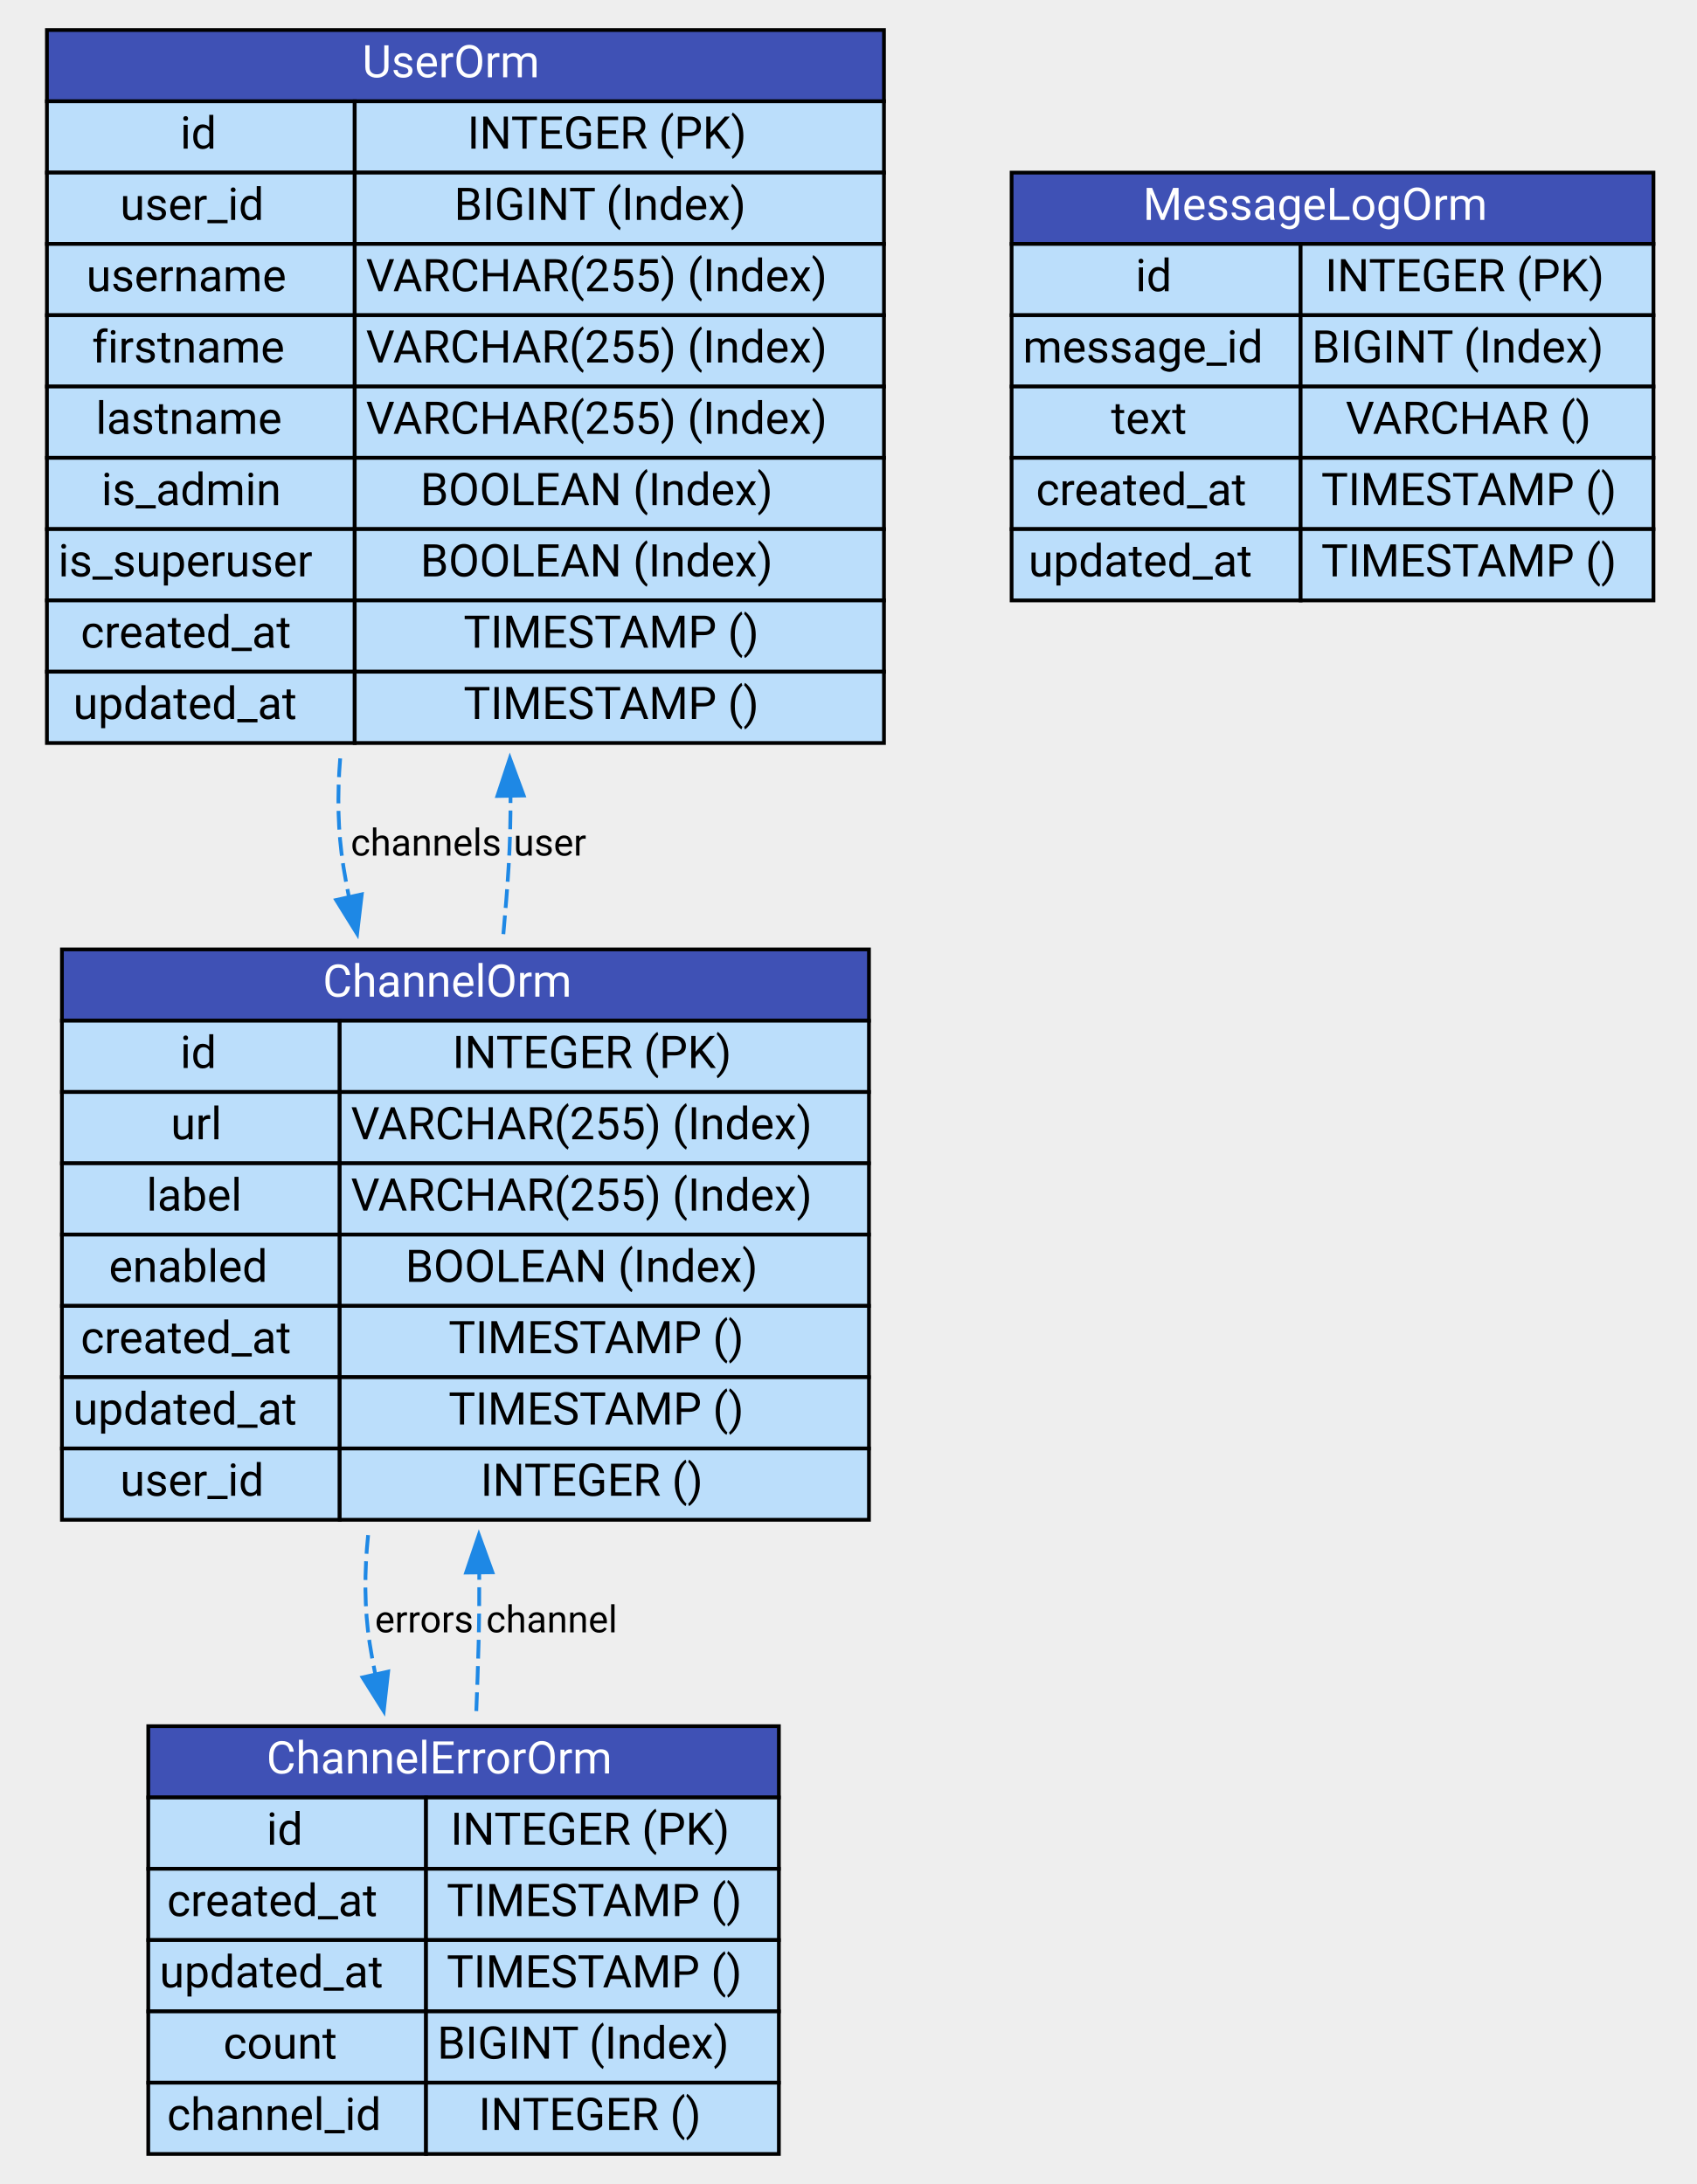
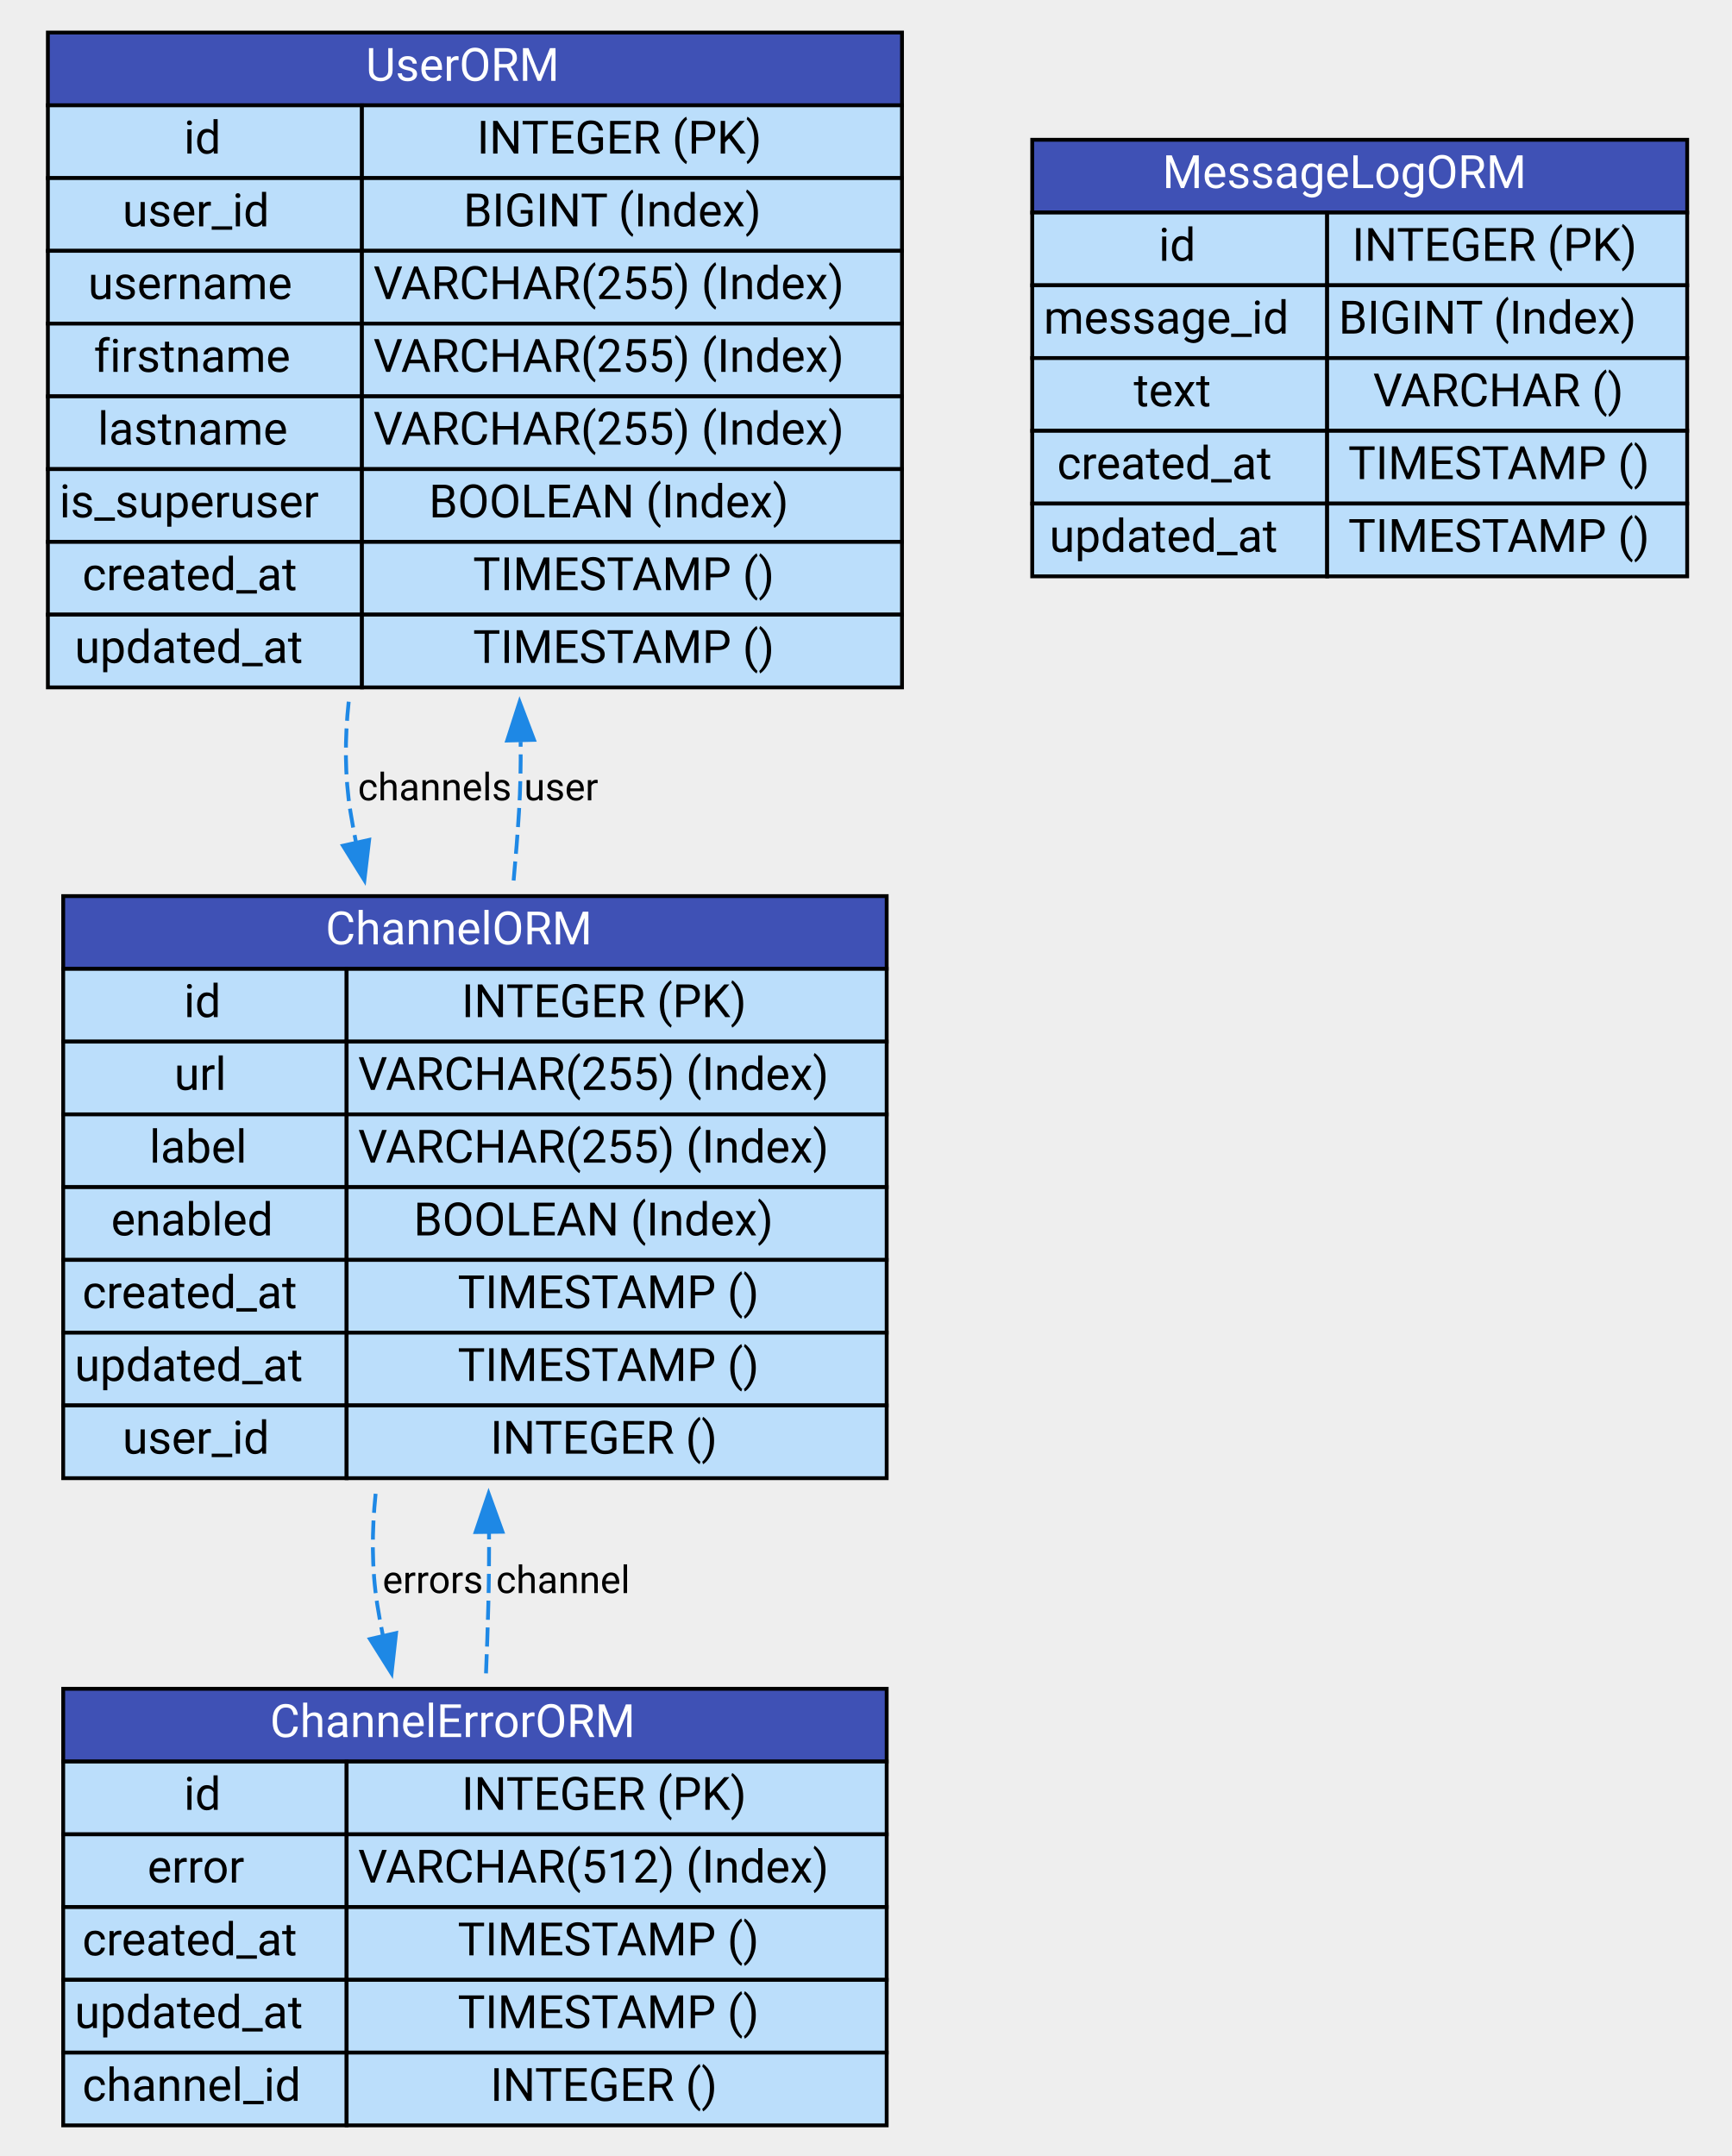
- <svg xmlns="http://www.w3.org/2000/svg" xmlns:xlink="http://www.w3.org/1999/xlink" width="452pt" height="582pt" viewBox="0.00 0.00 452.00 582.00">
-   <g id="graph0" class="graph" transform="scale(1 1) rotate(0) translate(4 578)">
-     <polygon fill="#eeeeee" stroke="transparent" points="-4,4 -4,-578 448,-578 448,4 -4,4" />
+ <svg xmlns="http://www.w3.org/2000/svg" xmlns:xlink="http://www.w3.org/1999/xlink" width="452pt" height="563pt" viewBox="0.00 0.00 452.00 563.00">
+   <g id="graph0" class="graph" transform="scale(1 1) rotate(0) translate(4 559)">
+     <polygon fill="#eeeeee" stroke="transparent" points="-4,4 -4,-559 448,-559 448,4 -4,4" />
    <g id="node1" class="node">
      <g id="a_node1">
-         <a xlink:href="http://UserOrm_details.html" xlink:title="&lt;TABLE&gt;">
-           <polygon fill="#3f51b5" stroke="transparent" points="8.5,-551 8.5,-570 231.5,-570 231.5,-551 8.5,-551" />
-           <polygon fill="none" stroke="black" points="8.5,-551 8.5,-570 231.5,-570 231.5,-551 8.5,-551" />
-           <text text-anchor="start" x="92.5" y="-557.4" font-family="Roboto" font-size="12.00" fill="white">UserOrm</text>
-           <polygon fill="#bbdefb" stroke="transparent" points="8.5,-532 8.5,-551 90.5,-551 90.5,-532 8.5,-532" />
-           <polygon fill="none" stroke="black" points="8.5,-532 8.5,-551 90.5,-551 90.5,-532 8.5,-532" />
-           <text text-anchor="start" x="44" y="-538.4" font-family="Roboto" font-size="12.00">id</text>
-           <polygon fill="#bbdefb" stroke="transparent" points="90.5,-532 90.5,-551 231.5,-551 231.5,-532 90.5,-532" />
-           <polygon fill="none" stroke="black" points="90.5,-532 90.5,-551 231.5,-551 231.5,-532 90.5,-532" />
-           <text text-anchor="start" x="120.5" y="-538.4" font-family="Roboto" font-size="12.00">INTEGER (PK)</text>
-           <polygon fill="#bbdefb" stroke="transparent" points="8.5,-513 8.5,-532 90.5,-532 90.5,-513 8.5,-513" />
-           <polygon fill="none" stroke="black" points="8.5,-513 8.5,-532 90.5,-532 90.5,-513 8.5,-513" />
-           <text text-anchor="start" x="28" y="-519.4" font-family="Roboto" font-size="12.00">user_id</text>
-           <polygon fill="#bbdefb" stroke="transparent" points="90.5,-513 90.5,-532 231.5,-532 231.5,-513 90.5,-513" />
-           <polygon fill="none" stroke="black" points="90.5,-513 90.5,-532 231.5,-532 231.5,-513 90.5,-513" />
-           <text text-anchor="start" x="117" y="-519.4" font-family="Roboto" font-size="12.00">BIGINT (Index)</text>
-           <polygon fill="#bbdefb" stroke="transparent" points="8.5,-494 8.5,-513 90.5,-513 90.5,-494 8.5,-494" />
-           <polygon fill="none" stroke="black" points="8.5,-494 8.5,-513 90.5,-513 90.5,-494 8.5,-494" />
-           <text text-anchor="start" x="19" y="-500.4" font-family="Roboto" font-size="12.00">username</text>
-           <polygon fill="#bbdefb" stroke="transparent" points="90.5,-494 90.5,-513 231.5,-513 231.5,-494 90.5,-494" />
-           <polygon fill="none" stroke="black" points="90.5,-494 90.5,-513 231.5,-513 231.5,-494 90.5,-494" />
-           <text text-anchor="start" x="93.5" y="-500.4" font-family="Roboto" font-size="12.00">VARCHAR(255) (Index)</text>
-           <polygon fill="#bbdefb" stroke="transparent" points="8.5,-475 8.5,-494 90.5,-494 90.5,-475 8.5,-475" />
-           <polygon fill="none" stroke="black" points="8.5,-475 8.5,-494 90.5,-494 90.5,-475 8.5,-475" />
-           <text text-anchor="start" x="20.5" y="-481.4" font-family="Roboto" font-size="12.00">firstname</text>
-           <polygon fill="#bbdefb" stroke="transparent" points="90.5,-475 90.5,-494 231.5,-494 231.5,-475 90.5,-475" />
-           <polygon fill="none" stroke="black" points="90.5,-475 90.5,-494 231.5,-494 231.5,-475 90.5,-475" />
-           <text text-anchor="start" x="93.5" y="-481.4" font-family="Roboto" font-size="12.00">VARCHAR(255) (Index)</text>
-           <polygon fill="#bbdefb" stroke="transparent" points="8.5,-456 8.5,-475 90.5,-475 90.5,-456 8.5,-456" />
-           <polygon fill="none" stroke="black" points="8.5,-456 8.5,-475 90.5,-475 90.5,-456 8.5,-456" />
-           <text text-anchor="start" x="21.5" y="-462.4" font-family="Roboto" font-size="12.00">lastname</text>
-           <polygon fill="#bbdefb" stroke="transparent" points="90.5,-456 90.5,-475 231.5,-475 231.5,-456 90.5,-456" />
-           <polygon fill="none" stroke="black" points="90.5,-456 90.5,-475 231.5,-475 231.5,-456 90.5,-456" />
-           <text text-anchor="start" x="93.5" y="-462.4" font-family="Roboto" font-size="12.00">VARCHAR(255) (Index)</text>
-           <polygon fill="#bbdefb" stroke="transparent" points="8.5,-437 8.5,-456 90.5,-456 90.5,-437 8.5,-437" />
-           <polygon fill="none" stroke="black" points="8.5,-437 8.5,-456 90.5,-456 90.5,-437 8.5,-437" />
-           <text text-anchor="start" x="23" y="-443.4" font-family="Roboto" font-size="12.00">is_admin</text>
-           <polygon fill="#bbdefb" stroke="transparent" points="90.5,-437 90.5,-456 231.5,-456 231.5,-437 90.5,-437" />
-           <polygon fill="none" stroke="black" points="90.5,-437 90.5,-456 231.5,-456 231.5,-437 90.5,-437" />
-           <text text-anchor="start" x="108" y="-443.4" font-family="Roboto" font-size="12.00">BOOLEAN (Index)</text>
-           <polygon fill="#bbdefb" stroke="transparent" points="8.5,-418 8.5,-437 90.5,-437 90.5,-418 8.5,-418" />
-           <polygon fill="none" stroke="black" points="8.5,-418 8.5,-437 90.5,-437 90.5,-418 8.5,-418" />
-           <text text-anchor="start" x="11.5" y="-424.4" font-family="Roboto" font-size="12.00">is_superuser</text>
-           <polygon fill="#bbdefb" stroke="transparent" points="90.5,-418 90.5,-437 231.5,-437 231.5,-418 90.5,-418" />
-           <polygon fill="none" stroke="black" points="90.5,-418 90.5,-437 231.5,-437 231.5,-418 90.5,-418" />
-           <text text-anchor="start" x="108" y="-424.4" font-family="Roboto" font-size="12.00">BOOLEAN (Index)</text>
-           <polygon fill="#bbdefb" stroke="transparent" points="8.5,-399 8.5,-418 90.5,-418 90.5,-399 8.5,-399" />
-           <polygon fill="none" stroke="black" points="8.5,-399 8.5,-418 90.5,-418 90.5,-399 8.5,-399" />
-           <text text-anchor="start" x="17.5" y="-405.4" font-family="Roboto" font-size="12.00">created_at</text>
-           <polygon fill="#bbdefb" stroke="transparent" points="90.5,-399 90.5,-418 231.5,-418 231.5,-399 90.5,-399" />
-           <polygon fill="none" stroke="black" points="90.5,-399 90.5,-418 231.5,-418 231.5,-399 90.5,-399" />
-           <text text-anchor="start" x="119.5" y="-405.4" font-family="Roboto" font-size="12.00">TIMESTAMP ()</text>
-           <polygon fill="#bbdefb" stroke="transparent" points="8.5,-380 8.5,-399 90.5,-399 90.5,-380 8.5,-380" />
-           <polygon fill="none" stroke="black" points="8.5,-380 8.5,-399 90.5,-399 90.5,-380 8.5,-380" />
-           <text text-anchor="start" x="15.5" y="-386.4" font-family="Roboto" font-size="12.00">updated_at</text>
-           <polygon fill="#bbdefb" stroke="transparent" points="90.5,-380 90.5,-399 231.5,-399 231.5,-380 90.5,-380" />
-           <polygon fill="none" stroke="black" points="90.5,-380 90.5,-399 231.5,-399 231.5,-380 90.5,-380" />
-           <text text-anchor="start" x="119.5" y="-386.4" font-family="Roboto" font-size="12.00">TIMESTAMP ()</text>
+         <a xlink:href="http://UserORM_details.html" xlink:title="&lt;TABLE&gt;">
+           <polygon fill="#3f51b5" stroke="transparent" points="8.5,-531.5 8.5,-550.5 231.5,-550.5 231.5,-531.5 8.5,-531.5" />
+           <polygon fill="none" stroke="black" points="8.5,-531.5 8.5,-550.5 231.5,-550.5 231.5,-531.5 8.5,-531.5" />
+           <text text-anchor="start" x="91.5" y="-537.9" font-family="Roboto" font-size="12.00" fill="white">UserORM</text>
+           <polygon fill="#bbdefb" stroke="transparent" points="8.5,-512.5 8.5,-531.5 90.5,-531.5 90.5,-512.5 8.5,-512.5" />
+           <polygon fill="none" stroke="black" points="8.5,-512.5 8.5,-531.5 90.5,-531.5 90.5,-512.5 8.5,-512.5" />
+           <text text-anchor="start" x="44" y="-518.9" font-family="Roboto" font-size="12.00">id</text>
+           <polygon fill="#bbdefb" stroke="transparent" points="90.5,-512.5 90.5,-531.5 231.5,-531.5 231.5,-512.5 90.5,-512.5" />
+           <polygon fill="none" stroke="black" points="90.5,-512.5 90.5,-531.5 231.5,-531.5 231.5,-512.5 90.5,-512.5" />
+           <text text-anchor="start" x="120.5" y="-518.9" font-family="Roboto" font-size="12.00">INTEGER (PK)</text>
+           <polygon fill="#bbdefb" stroke="transparent" points="8.5,-493.5 8.5,-512.5 90.5,-512.5 90.5,-493.5 8.5,-493.5" />
+           <polygon fill="none" stroke="black" points="8.5,-493.5 8.5,-512.5 90.5,-512.5 90.5,-493.5 8.5,-493.5" />
+           <text text-anchor="start" x="28" y="-499.9" font-family="Roboto" font-size="12.00">user_id</text>
+           <polygon fill="#bbdefb" stroke="transparent" points="90.5,-493.5 90.5,-512.5 231.5,-512.5 231.5,-493.5 90.5,-493.5" />
+           <polygon fill="none" stroke="black" points="90.5,-493.5 90.5,-512.5 231.5,-512.5 231.5,-493.5 90.5,-493.5" />
+           <text text-anchor="start" x="117" y="-499.9" font-family="Roboto" font-size="12.00">BIGINT (Index)</text>
+           <polygon fill="#bbdefb" stroke="transparent" points="8.5,-474.5 8.5,-493.5 90.5,-493.5 90.5,-474.5 8.5,-474.5" />
+           <polygon fill="none" stroke="black" points="8.5,-474.5 8.5,-493.5 90.5,-493.5 90.5,-474.5 8.5,-474.5" />
+           <text text-anchor="start" x="19" y="-480.9" font-family="Roboto" font-size="12.00">username</text>
+           <polygon fill="#bbdefb" stroke="transparent" points="90.5,-474.5 90.5,-493.5 231.5,-493.5 231.5,-474.5 90.5,-474.5" />
+           <polygon fill="none" stroke="black" points="90.5,-474.5 90.5,-493.5 231.5,-493.5 231.5,-474.5 90.5,-474.5" />
+           <text text-anchor="start" x="93.5" y="-480.9" font-family="Roboto" font-size="12.00">VARCHAR(255) (Index)</text>
+           <polygon fill="#bbdefb" stroke="transparent" points="8.5,-455.5 8.5,-474.5 90.5,-474.5 90.5,-455.5 8.5,-455.5" />
+           <polygon fill="none" stroke="black" points="8.5,-455.5 8.5,-474.5 90.5,-474.5 90.5,-455.5 8.5,-455.5" />
+           <text text-anchor="start" x="20.5" y="-461.9" font-family="Roboto" font-size="12.00">firstname</text>
+           <polygon fill="#bbdefb" stroke="transparent" points="90.5,-455.5 90.5,-474.5 231.5,-474.5 231.5,-455.5 90.5,-455.5" />
+           <polygon fill="none" stroke="black" points="90.5,-455.5 90.5,-474.5 231.5,-474.5 231.5,-455.5 90.5,-455.5" />
+           <text text-anchor="start" x="93.5" y="-461.9" font-family="Roboto" font-size="12.00">VARCHAR(255) (Index)</text>
+           <polygon fill="#bbdefb" stroke="transparent" points="8.5,-436.5 8.5,-455.5 90.5,-455.5 90.5,-436.5 8.5,-436.5" />
+           <polygon fill="none" stroke="black" points="8.5,-436.5 8.5,-455.5 90.5,-455.5 90.5,-436.5 8.5,-436.5" />
+           <text text-anchor="start" x="21.5" y="-442.9" font-family="Roboto" font-size="12.00">lastname</text>
+           <polygon fill="#bbdefb" stroke="transparent" points="90.5,-436.5 90.5,-455.5 231.5,-455.5 231.5,-436.5 90.5,-436.5" />
+           <polygon fill="none" stroke="black" points="90.5,-436.5 90.5,-455.5 231.5,-455.5 231.5,-436.5 90.5,-436.5" />
+           <text text-anchor="start" x="93.5" y="-442.9" font-family="Roboto" font-size="12.00">VARCHAR(255) (Index)</text>
+           <polygon fill="#bbdefb" stroke="transparent" points="8.5,-417.5 8.5,-436.5 90.5,-436.5 90.5,-417.5 8.5,-417.5" />
+           <polygon fill="none" stroke="black" points="8.5,-417.5 8.5,-436.5 90.5,-436.5 90.5,-417.5 8.5,-417.5" />
+           <text text-anchor="start" x="11.5" y="-423.9" font-family="Roboto" font-size="12.00">is_superuser</text>
+           <polygon fill="#bbdefb" stroke="transparent" points="90.5,-417.5 90.5,-436.5 231.5,-436.5 231.5,-417.5 90.5,-417.5" />
+           <polygon fill="none" stroke="black" points="90.5,-417.5 90.5,-436.5 231.5,-436.5 231.5,-417.5 90.5,-417.5" />
+           <text text-anchor="start" x="108" y="-423.9" font-family="Roboto" font-size="12.00">BOOLEAN (Index)</text>
+           <polygon fill="#bbdefb" stroke="transparent" points="8.5,-398.5 8.5,-417.5 90.5,-417.5 90.5,-398.5 8.5,-398.5" />
+           <polygon fill="none" stroke="black" points="8.5,-398.5 8.5,-417.5 90.5,-417.5 90.5,-398.5 8.5,-398.5" />
+           <text text-anchor="start" x="17.5" y="-404.9" font-family="Roboto" font-size="12.00">created_at</text>
+           <polygon fill="#bbdefb" stroke="transparent" points="90.5,-398.5 90.5,-417.5 231.5,-417.5 231.5,-398.5 90.5,-398.5" />
+           <polygon fill="none" stroke="black" points="90.5,-398.5 90.5,-417.5 231.5,-417.5 231.5,-398.5 90.5,-398.5" />
+           <text text-anchor="start" x="119.5" y="-404.9" font-family="Roboto" font-size="12.00">TIMESTAMP ()</text>
+           <polygon fill="#bbdefb" stroke="transparent" points="8.5,-379.5 8.5,-398.5 90.5,-398.5 90.5,-379.5 8.5,-379.5" />
+           <polygon fill="none" stroke="black" points="8.5,-379.5 8.5,-398.5 90.5,-398.5 90.5,-379.5 8.5,-379.5" />
+           <text text-anchor="start" x="15.5" y="-385.9" font-family="Roboto" font-size="12.00">updated_at</text>
+           <polygon fill="#bbdefb" stroke="transparent" points="90.5,-379.5 90.5,-398.5 231.5,-398.5 231.5,-379.5 90.5,-379.5" />
+           <polygon fill="none" stroke="black" points="90.5,-379.5 90.5,-398.5 231.5,-398.5 231.5,-379.5 90.5,-379.5" />
+           <text text-anchor="start" x="119.5" y="-385.9" font-family="Roboto" font-size="12.00">TIMESTAMP ()</text>
        </a>
      </g>
    </g>
    <g id="node2" class="node">
      <g id="a_node2">
-         <a xlink:href="http://ChannelOrm_details.html" xlink:title="&lt;TABLE&gt;">
+         <a xlink:href="http://ChannelORM_details.html" xlink:title="&lt;TABLE&gt;">
          <polygon fill="#3f51b5" stroke="transparent" points="12.5,-306 12.5,-325 227.5,-325 227.5,-306 12.5,-306" />
          <polygon fill="none" stroke="black" points="12.5,-306 12.5,-325 227.5,-325 227.5,-306 12.5,-306" />
-           <text text-anchor="start" x="82" y="-312.4" font-family="Roboto" font-size="12.00" fill="white">ChannelOrm</text>
+           <text text-anchor="start" x="81" y="-312.4" font-family="Roboto" font-size="12.00" fill="white">ChannelORM</text>
          <polygon fill="#bbdefb" stroke="transparent" points="12.5,-287 12.5,-306 86.5,-306 86.5,-287 12.5,-287" />
          <polygon fill="none" stroke="black" points="12.5,-287 12.5,-306 86.5,-306 86.5,-287 12.5,-287" />
          <text text-anchor="start" x="44" y="-293.4" font-family="Roboto" font-size="12.00">id</text>
          <polygon fill="#bbdefb" stroke="transparent" points="86.5,-287 86.5,-306 227.5,-306 227.5,-287 86.5,-287" />
          <polygon fill="none" stroke="black" points="86.5,-287 86.5,-306 227.5,-306 227.5,-287 86.5,-287" />
          <text text-anchor="start" x="116.5" y="-293.4" font-family="Roboto" font-size="12.00">INTEGER (PK)</text>
          <polygon fill="#bbdefb" stroke="transparent" points="12.5,-268 12.5,-287 86.5,-287 86.5,-268 12.5,-268" />
          <polygon fill="none" stroke="black" points="12.5,-268 12.5,-287 86.5,-287 86.5,-268 12.5,-268" />
          <text text-anchor="start" x="41.5" y="-274.4" font-family="Roboto" font-size="12.00">url</text>
          <polygon fill="#bbdefb" stroke="transparent" points="86.5,-268 86.5,-287 227.5,-287 227.5,-268 86.5,-268" />
          <polygon fill="none" stroke="black" points="86.5,-268 86.5,-287 227.5,-287 227.5,-268 86.5,-268" />
          <text text-anchor="start" x="89.5" y="-274.4" font-family="Roboto" font-size="12.00">VARCHAR(255) (Index)</text>
          <polygon fill="#bbdefb" stroke="transparent" points="12.5,-249 12.5,-268 86.5,-268 86.5,-249 12.5,-249" />
          <polygon fill="none" stroke="black" points="12.5,-249 12.5,-268 86.5,-268 86.5,-249 12.5,-249" />
          <text text-anchor="start" x="35" y="-255.4" font-family="Roboto" font-size="12.00">label</text>
          <polygon fill="#bbdefb" stroke="transparent" points="86.5,-249 86.5,-268 227.5,-268 227.5,-249 86.5,-249" />
          <polygon fill="none" stroke="black" points="86.5,-249 86.5,-268 227.5,-268 227.5,-249 86.5,-249" />
          <text text-anchor="start" x="89.5" y="-255.4" font-family="Roboto" font-size="12.00">VARCHAR(255) (Index)</text>
          <polygon fill="#bbdefb" stroke="transparent" points="12.5,-230 12.5,-249 86.5,-249 86.5,-230 12.5,-230" />
          <polygon fill="none" stroke="black" points="12.5,-230 12.5,-249 86.5,-249 86.5,-230 12.5,-230" />
          <text text-anchor="start" x="25" y="-236.4" font-family="Roboto" font-size="12.00">enabled</text>
          <polygon fill="#bbdefb" stroke="transparent" points="86.5,-230 86.5,-249 227.5,-249 227.5,-230 86.5,-230" />
          <polygon fill="none" stroke="black" points="86.5,-230 86.5,-249 227.5,-249 227.5,-230 86.5,-230" />
          <text text-anchor="start" x="104" y="-236.4" font-family="Roboto" font-size="12.00">BOOLEAN (Index)</text>
          <polygon fill="#bbdefb" stroke="transparent" points="12.5,-211 12.5,-230 86.5,-230 86.5,-211 12.5,-211" />
          <polygon fill="none" stroke="black" points="12.5,-211 12.5,-230 86.5,-230 86.5,-211 12.5,-211" />
          <text text-anchor="start" x="17.5" y="-217.4" font-family="Roboto" font-size="12.00">created_at</text>
          <polygon fill="#bbdefb" stroke="transparent" points="86.5,-211 86.5,-230 227.5,-230 227.5,-211 86.5,-211" />
          <polygon fill="none" stroke="black" points="86.5,-211 86.5,-230 227.5,-230 227.5,-211 86.5,-211" />
          <text text-anchor="start" x="115.5" y="-217.4" font-family="Roboto" font-size="12.00">TIMESTAMP ()</text>
          <polygon fill="#bbdefb" stroke="transparent" points="12.5,-192 12.5,-211 86.5,-211 86.5,-192 12.5,-192" />
          <polygon fill="none" stroke="black" points="12.5,-192 12.5,-211 86.5,-211 86.5,-192 12.5,-192" />
          <text text-anchor="start" x="15.5" y="-198.4" font-family="Roboto" font-size="12.00">updated_at</text>
          <polygon fill="#bbdefb" stroke="transparent" points="86.5,-192 86.5,-211 227.5,-211 227.5,-192 86.5,-192" />
          <polygon fill="none" stroke="black" points="86.5,-192 86.5,-211 227.5,-211 227.5,-192 86.5,-192" />
          <text text-anchor="start" x="115.5" y="-198.4" font-family="Roboto" font-size="12.00">TIMESTAMP ()</text>
          <polygon fill="#bbdefb" stroke="transparent" points="12.5,-173 12.5,-192 86.5,-192 86.5,-173 12.5,-173" />
          <polygon fill="none" stroke="black" points="12.5,-173 12.5,-192 86.5,-192 86.5,-173 12.5,-173" />
          <text text-anchor="start" x="28" y="-179.4" font-family="Roboto" font-size="12.00">user_id</text>
          <polygon fill="#bbdefb" stroke="transparent" points="86.5,-173 86.5,-192 227.5,-192 227.5,-173 86.5,-173" />
          <polygon fill="none" stroke="black" points="86.5,-173 86.5,-192 227.5,-192 227.5,-173 86.5,-173" />
          <text text-anchor="start" x="124" y="-179.4" font-family="Roboto" font-size="12.00">INTEGER ()</text>
        </a>
      </g>
    </g>
    <g id="edge1" class="edge">
      <g id="a_edge1">
-         <a xlink:title="Relation between UserOrm and ChannelOrm">
-           <path fill="none" stroke="#1e88e5" stroke-dasharray="5,2" d="M86.63,-375.9C85.83,-366.18 85.98,-356.43 87.5,-347 87.93,-344.34 88.42,-341.66 88.96,-338.96" />
+         <a xlink:title="Relation between UserORM and ChannelORM">
+           <path fill="none" stroke="#1e88e5" stroke-dasharray="5,2" d="M87.04,-375.76C86,-366.12 85.99,-356.39 87.5,-347 87.93,-344.34 88.42,-341.66 88.96,-338.96" />
          <polygon fill="#1e88e5" stroke="#1e88e5" points="92.38,-339.68 91.14,-329.16 85.55,-338.16 92.38,-339.68" />
        </a>
      </g>
      <text text-anchor="middle" x="109.5" y="-350" font-family="Roboto" font-size="10.00">channels</text>
    </g>
    <g id="edge2" class="edge">
      <g id="a_edge2">
-         <a xlink:title="Relation between ChannelOrm and UserOrm">
-           <path fill="none" stroke="#1e88e5" stroke-dasharray="5,2" d="M130.1,-329.07C130.66,-335.13 131.14,-341.16 131.5,-347 131.88,-353.17 132.03,-359.49 132.01,-365.88" />
-           <polygon fill="#1e88e5" stroke="#1e88e5" points="128.51,-365.88 131.83,-375.94 135.51,-366.01 128.51,-365.88" />
+         <a xlink:title="Relation between ChannelORM and UserORM">
+           <path fill="none" stroke="#1e88e5" stroke-dasharray="5,2" d="M130.1,-329.07C130.66,-335.13 131.14,-341.16 131.5,-347 131.87,-352.97 132,-359.1 131.93,-365.28" />
+           <polygon fill="#1e88e5" stroke="#1e88e5" points="128.42,-365.62 131.66,-375.7 135.42,-365.8 128.42,-365.62" />
        </a>
      </g>
      <text text-anchor="middle" x="142.5" y="-350" font-family="Roboto" font-size="10.00">user</text>
    </g>
    <g id="node4" class="node">
      <g id="a_node4">
-         <a xlink:href="http://ChannelErrorOrm_details.html" xlink:title="&lt;TABLE&gt;">
-           <polygon fill="#3f51b5" stroke="transparent" points="35.5,-99 35.5,-118 203.5,-118 203.5,-99 35.5,-99" />
-           <polygon fill="none" stroke="black" points="35.5,-99 35.5,-118 203.5,-118 203.5,-99 35.5,-99" />
-           <text text-anchor="start" x="67" y="-105.4" font-family="Roboto" font-size="12.00" fill="white">ChannelErrorOrm</text>
-           <polygon fill="#bbdefb" stroke="transparent" points="35.5,-80 35.5,-99 109.5,-99 109.5,-80 35.5,-80" />
-           <polygon fill="none" stroke="black" points="35.5,-80 35.5,-99 109.5,-99 109.5,-80 35.5,-80" />
-           <text text-anchor="start" x="67" y="-86.4" font-family="Roboto" font-size="12.00">id</text>
-           <polygon fill="#bbdefb" stroke="transparent" points="109.5,-80 109.5,-99 203.5,-99 203.5,-80 109.5,-80" />
-           <polygon fill="none" stroke="black" points="109.5,-80 109.5,-99 203.5,-99 203.5,-80 109.5,-80" />
-           <text text-anchor="start" x="116" y="-86.4" font-family="Roboto" font-size="12.00">INTEGER (PK)</text>
-           <polygon fill="#bbdefb" stroke="transparent" points="35.5,-61 35.5,-80 109.5,-80 109.5,-61 35.5,-61" />
-           <polygon fill="none" stroke="black" points="35.5,-61 35.5,-80 109.5,-80 109.5,-61 35.5,-61" />
-           <text text-anchor="start" x="40.5" y="-67.4" font-family="Roboto" font-size="12.00">created_at</text>
-           <polygon fill="#bbdefb" stroke="transparent" points="109.5,-61 109.5,-80 203.5,-80 203.5,-61 109.5,-61" />
-           <polygon fill="none" stroke="black" points="109.5,-61 109.5,-80 203.5,-80 203.5,-61 109.5,-61" />
-           <text text-anchor="start" x="115" y="-67.4" font-family="Roboto" font-size="12.00">TIMESTAMP ()</text>
-           <polygon fill="#bbdefb" stroke="transparent" points="35.5,-42 35.5,-61 109.5,-61 109.5,-42 35.5,-42" />
-           <polygon fill="none" stroke="black" points="35.5,-42 35.5,-61 109.5,-61 109.5,-42 35.5,-42" />
-           <text text-anchor="start" x="38.5" y="-48.4" font-family="Roboto" font-size="12.00">updated_at</text>
-           <polygon fill="#bbdefb" stroke="transparent" points="109.5,-42 109.5,-61 203.5,-61 203.5,-42 109.5,-42" />
-           <polygon fill="none" stroke="black" points="109.5,-42 109.5,-61 203.5,-61 203.5,-42 109.5,-42" />
-           <text text-anchor="start" x="115" y="-48.4" font-family="Roboto" font-size="12.00">TIMESTAMP ()</text>
-           <polygon fill="#bbdefb" stroke="transparent" points="35.5,-23 35.5,-42 109.5,-42 109.5,-23 35.5,-23" />
-           <polygon fill="none" stroke="black" points="35.5,-23 35.5,-42 109.5,-42 109.5,-23 35.5,-23" />
-           <text text-anchor="start" x="55.5" y="-29.4" font-family="Roboto" font-size="12.00">count</text>
-           <polygon fill="#bbdefb" stroke="transparent" points="109.5,-23 109.5,-42 203.5,-42 203.5,-23 109.5,-23" />
-           <polygon fill="none" stroke="black" points="109.5,-23 109.5,-42 203.5,-42 203.5,-23 109.5,-23" />
-           <text text-anchor="start" x="112.5" y="-29.4" font-family="Roboto" font-size="12.00">BIGINT (Index)</text>
-           <polygon fill="#bbdefb" stroke="transparent" points="35.5,-4 35.5,-23 109.5,-23 109.5,-4 35.5,-4" />
-           <polygon fill="none" stroke="black" points="35.5,-4 35.5,-23 109.5,-23 109.5,-4 35.5,-4" />
-           <text text-anchor="start" x="40.5" y="-10.4" font-family="Roboto" font-size="12.00">channel_id</text>
-           <polygon fill="#bbdefb" stroke="transparent" points="109.5,-4 109.5,-23 203.5,-23 203.5,-4 109.5,-4" />
-           <polygon fill="none" stroke="black" points="109.5,-4 109.5,-23 203.5,-23 203.5,-4 109.5,-4" />
-           <text text-anchor="start" x="123.5" y="-10.4" font-family="Roboto" font-size="12.00">INTEGER ()</text>
+         <a xlink:href="http://ChannelErrorORM_details.html" xlink:title="&lt;TABLE&gt;">
+           <polygon fill="#3f51b5" stroke="transparent" points="12.5,-99 12.5,-118 227.5,-118 227.5,-99 12.5,-99" />
+           <polygon fill="none" stroke="black" points="12.5,-99 12.5,-118 227.5,-118 227.5,-99 12.5,-99" />
+           <text text-anchor="start" x="66.5" y="-105.4" font-family="Roboto" font-size="12.00" fill="white">ChannelErrorORM</text>
+           <polygon fill="#bbdefb" stroke="transparent" points="12.5,-80 12.5,-99 86.5,-99 86.5,-80 12.5,-80" />
+           <polygon fill="none" stroke="black" points="12.5,-80 12.5,-99 86.5,-99 86.5,-80 12.5,-80" />
+           <text text-anchor="start" x="44" y="-86.4" font-family="Roboto" font-size="12.00">id</text>
+           <polygon fill="#bbdefb" stroke="transparent" points="86.5,-80 86.5,-99 227.5,-99 227.5,-80 86.5,-80" />
+           <polygon fill="none" stroke="black" points="86.5,-80 86.5,-99 227.5,-99 227.5,-80 86.5,-80" />
+           <text text-anchor="start" x="116.5" y="-86.4" font-family="Roboto" font-size="12.00">INTEGER (PK)</text>
+           <polygon fill="#bbdefb" stroke="transparent" points="12.5,-61 12.5,-80 86.5,-80 86.5,-61 12.5,-61" />
+           <polygon fill="none" stroke="black" points="12.5,-61 12.5,-80 86.5,-80 86.5,-61 12.5,-61" />
+           <text text-anchor="start" x="34.5" y="-67.4" font-family="Roboto" font-size="12.00">error</text>
+           <polygon fill="#bbdefb" stroke="transparent" points="86.5,-61 86.5,-80 227.5,-80 227.5,-61 86.5,-61" />
+           <polygon fill="none" stroke="black" points="86.5,-61 86.5,-80 227.5,-80 227.5,-61 86.5,-61" />
+           <text text-anchor="start" x="89.5" y="-67.4" font-family="Roboto" font-size="12.00">VARCHAR(512) (Index)</text>
+           <polygon fill="#bbdefb" stroke="transparent" points="12.5,-42 12.5,-61 86.5,-61 86.5,-42 12.5,-42" />
+           <polygon fill="none" stroke="black" points="12.5,-42 12.5,-61 86.5,-61 86.5,-42 12.5,-42" />
+           <text text-anchor="start" x="17.5" y="-48.4" font-family="Roboto" font-size="12.00">created_at</text>
+           <polygon fill="#bbdefb" stroke="transparent" points="86.5,-42 86.5,-61 227.5,-61 227.5,-42 86.5,-42" />
+           <polygon fill="none" stroke="black" points="86.5,-42 86.5,-61 227.5,-61 227.5,-42 86.5,-42" />
+           <text text-anchor="start" x="115.5" y="-48.4" font-family="Roboto" font-size="12.00">TIMESTAMP ()</text>
+           <polygon fill="#bbdefb" stroke="transparent" points="12.5,-23 12.5,-42 86.5,-42 86.5,-23 12.5,-23" />
+           <polygon fill="none" stroke="black" points="12.5,-23 12.5,-42 86.5,-42 86.5,-23 12.5,-23" />
+           <text text-anchor="start" x="15.5" y="-29.4" font-family="Roboto" font-size="12.00">updated_at</text>
+           <polygon fill="#bbdefb" stroke="transparent" points="86.5,-23 86.5,-42 227.5,-42 227.5,-23 86.5,-23" />
+           <polygon fill="none" stroke="black" points="86.5,-23 86.5,-42 227.5,-42 227.5,-23 86.5,-23" />
+           <text text-anchor="start" x="115.5" y="-29.4" font-family="Roboto" font-size="12.00">TIMESTAMP ()</text>
+           <polygon fill="#bbdefb" stroke="transparent" points="12.5,-4 12.5,-23 86.5,-23 86.5,-4 12.5,-4" />
+           <polygon fill="none" stroke="black" points="12.5,-4 12.5,-23 86.5,-23 86.5,-4 12.5,-4" />
+           <text text-anchor="start" x="17.5" y="-10.4" font-family="Roboto" font-size="12.00">channel_id</text>
+           <polygon fill="#bbdefb" stroke="transparent" points="86.5,-4 86.5,-23 227.5,-23 227.5,-4 86.5,-4" />
+           <polygon fill="none" stroke="black" points="86.5,-4 86.5,-23 227.5,-23 227.5,-4 86.5,-4" />
+           <text text-anchor="start" x="124" y="-10.4" font-family="Roboto" font-size="12.00">INTEGER ()</text>
        </a>
      </g>
    </g>
    <g id="edge3" class="edge">
      <g id="a_edge3">
-         <a xlink:title="Relation between ChannelOrm and ChannelErrorOrm">
+         <a xlink:title="Relation between ChannelORM and ChannelErrorORM">
          <path fill="none" stroke="#1e88e5" stroke-dasharray="5,2" d="M94.07,-168.93C93.06,-159.22 93.03,-149.41 94.5,-140 94.92,-137.33 95.41,-134.62 95.97,-131.9" />
          <polygon fill="#1e88e5" stroke="#1e88e5" points="99.41,-132.55 98.23,-122.02 92.59,-130.99 99.41,-132.55" />
        </a>
      </g>
      <text text-anchor="middle" x="109" y="-143" font-family="Roboto" font-size="10.00">errors</text>
    </g>
    <g id="node3" class="node">
      <g id="a_node3">
-         <a xlink:href="http://MessageLogOrm_details.html" xlink:title="&lt;TABLE&gt;">
-           <polygon fill="#3f51b5" stroke="transparent" points="265.5,-513 265.5,-532 436.5,-532 436.5,-513 265.5,-513" />
-           <polygon fill="none" stroke="black" points="265.5,-513 265.5,-532 436.5,-532 436.5,-513 265.5,-513" />
-           <text text-anchor="start" x="300.5" y="-519.4" font-family="Roboto" font-size="12.00" fill="white">MessageLogOrm</text>
-           <polygon fill="#bbdefb" stroke="transparent" points="265.5,-494 265.5,-513 342.5,-513 342.5,-494 265.5,-494" />
-           <polygon fill="none" stroke="black" points="265.5,-494 265.5,-513 342.5,-513 342.5,-494 265.5,-494" />
-           <text text-anchor="start" x="298.5" y="-500.4" font-family="Roboto" font-size="12.00">id</text>
-           <polygon fill="#bbdefb" stroke="transparent" points="342.5,-494 342.5,-513 436.5,-513 436.5,-494 342.5,-494" />
-           <polygon fill="none" stroke="black" points="342.5,-494 342.5,-513 436.5,-513 436.5,-494 342.5,-494" />
-           <text text-anchor="start" x="349" y="-500.4" font-family="Roboto" font-size="12.00">INTEGER (PK)</text>
-           <polygon fill="#bbdefb" stroke="transparent" points="265.5,-475 265.5,-494 342.5,-494 342.5,-475 265.5,-475" />
-           <polygon fill="none" stroke="black" points="265.5,-475 265.5,-494 342.5,-494 342.5,-475 265.5,-475" />
-           <text text-anchor="start" x="268.5" y="-481.4" font-family="Roboto" font-size="12.00">message_id</text>
-           <polygon fill="#bbdefb" stroke="transparent" points="342.5,-475 342.5,-494 436.5,-494 436.5,-475 342.5,-475" />
-           <polygon fill="none" stroke="black" points="342.5,-475 342.5,-494 436.5,-494 436.5,-475 342.5,-475" />
-           <text text-anchor="start" x="345.5" y="-481.4" font-family="Roboto" font-size="12.00">BIGINT (Index)</text>
-           <polygon fill="#bbdefb" stroke="transparent" points="265.5,-456 265.5,-475 342.5,-475 342.5,-456 265.5,-456" />
-           <polygon fill="none" stroke="black" points="265.5,-456 265.5,-475 342.5,-475 342.5,-456 265.5,-456" />
-           <text text-anchor="start" x="292" y="-462.4" font-family="Roboto" font-size="12.00">text</text>
-           <polygon fill="#bbdefb" stroke="transparent" points="342.5,-456 342.5,-475 436.5,-475 436.5,-456 342.5,-456" />
-           <polygon fill="none" stroke="black" points="342.5,-456 342.5,-475 436.5,-475 436.5,-456 342.5,-456" />
-           <text text-anchor="start" x="354.5" y="-462.4" font-family="Roboto" font-size="12.00">VARCHAR ()</text>
-           <polygon fill="#bbdefb" stroke="transparent" points="265.5,-437 265.5,-456 342.5,-456 342.5,-437 265.5,-437" />
-           <polygon fill="none" stroke="black" points="265.5,-437 265.5,-456 342.5,-456 342.5,-437 265.5,-437" />
-           <text text-anchor="start" x="272" y="-443.4" font-family="Roboto" font-size="12.00">created_at</text>
-           <polygon fill="#bbdefb" stroke="transparent" points="342.5,-437 342.5,-456 436.5,-456 436.5,-437 342.5,-437" />
-           <polygon fill="none" stroke="black" points="342.5,-437 342.5,-456 436.5,-456 436.5,-437 342.5,-437" />
-           <text text-anchor="start" x="348" y="-443.4" font-family="Roboto" font-size="12.00">TIMESTAMP ()</text>
-           <polygon fill="#bbdefb" stroke="transparent" points="265.5,-418 265.5,-437 342.5,-437 342.5,-418 265.5,-418" />
-           <polygon fill="none" stroke="black" points="265.5,-418 265.5,-437 342.5,-437 342.5,-418 265.5,-418" />
-           <text text-anchor="start" x="270" y="-424.4" font-family="Roboto" font-size="12.00">updated_at</text>
-           <polygon fill="#bbdefb" stroke="transparent" points="342.5,-418 342.5,-437 436.5,-437 436.5,-418 342.5,-418" />
-           <polygon fill="none" stroke="black" points="342.5,-418 342.5,-437 436.5,-437 436.5,-418 342.5,-418" />
-           <text text-anchor="start" x="348" y="-424.4" font-family="Roboto" font-size="12.00">TIMESTAMP ()</text>
+         <a xlink:href="http://MessageLogORM_details.html" xlink:title="&lt;TABLE&gt;">
+           <polygon fill="#3f51b5" stroke="transparent" points="265.5,-503.5 265.5,-522.5 436.5,-522.5 436.5,-503.5 265.5,-503.5" />
+           <polygon fill="none" stroke="black" points="265.5,-503.5 265.5,-522.5 436.5,-522.5 436.5,-503.5 265.5,-503.5" />
+           <text text-anchor="start" x="299.5" y="-509.9" font-family="Roboto" font-size="12.00" fill="white">MessageLogORM</text>
+           <polygon fill="#bbdefb" stroke="transparent" points="265.5,-484.5 265.5,-503.5 342.5,-503.5 342.5,-484.5 265.5,-484.5" />
+           <polygon fill="none" stroke="black" points="265.5,-484.5 265.5,-503.5 342.5,-503.5 342.5,-484.5 265.5,-484.5" />
+           <text text-anchor="start" x="298.5" y="-490.9" font-family="Roboto" font-size="12.00">id</text>
+           <polygon fill="#bbdefb" stroke="transparent" points="342.5,-484.5 342.5,-503.5 436.5,-503.5 436.5,-484.5 342.5,-484.5" />
+           <polygon fill="none" stroke="black" points="342.5,-484.5 342.5,-503.5 436.5,-503.5 436.5,-484.5 342.5,-484.5" />
+           <text text-anchor="start" x="349" y="-490.9" font-family="Roboto" font-size="12.00">INTEGER (PK)</text>
+           <polygon fill="#bbdefb" stroke="transparent" points="265.5,-465.5 265.5,-484.5 342.5,-484.5 342.5,-465.5 265.5,-465.5" />
+           <polygon fill="none" stroke="black" points="265.5,-465.5 265.5,-484.5 342.5,-484.5 342.5,-465.5 265.5,-465.5" />
+           <text text-anchor="start" x="268.5" y="-471.9" font-family="Roboto" font-size="12.00">message_id</text>
+           <polygon fill="#bbdefb" stroke="transparent" points="342.5,-465.5 342.5,-484.5 436.5,-484.5 436.5,-465.5 342.5,-465.5" />
+           <polygon fill="none" stroke="black" points="342.5,-465.5 342.5,-484.5 436.5,-484.5 436.5,-465.5 342.5,-465.5" />
+           <text text-anchor="start" x="345.5" y="-471.9" font-family="Roboto" font-size="12.00">BIGINT (Index)</text>
+           <polygon fill="#bbdefb" stroke="transparent" points="265.5,-446.5 265.5,-465.5 342.5,-465.5 342.5,-446.5 265.5,-446.5" />
+           <polygon fill="none" stroke="black" points="265.5,-446.5 265.5,-465.5 342.5,-465.5 342.5,-446.5 265.5,-446.5" />
+           <text text-anchor="start" x="292" y="-452.9" font-family="Roboto" font-size="12.00">text</text>
+           <polygon fill="#bbdefb" stroke="transparent" points="342.5,-446.5 342.5,-465.5 436.5,-465.5 436.5,-446.5 342.5,-446.5" />
+           <polygon fill="none" stroke="black" points="342.5,-446.5 342.5,-465.5 436.5,-465.5 436.5,-446.5 342.5,-446.5" />
+           <text text-anchor="start" x="354.5" y="-452.9" font-family="Roboto" font-size="12.00">VARCHAR ()</text>
+           <polygon fill="#bbdefb" stroke="transparent" points="265.5,-427.5 265.5,-446.5 342.5,-446.5 342.5,-427.5 265.5,-427.5" />
+           <polygon fill="none" stroke="black" points="265.5,-427.5 265.5,-446.5 342.5,-446.5 342.5,-427.5 265.5,-427.5" />
+           <text text-anchor="start" x="272" y="-433.9" font-family="Roboto" font-size="12.00">created_at</text>
+           <polygon fill="#bbdefb" stroke="transparent" points="342.5,-427.5 342.5,-446.5 436.5,-446.5 436.5,-427.5 342.5,-427.5" />
+           <polygon fill="none" stroke="black" points="342.5,-427.5 342.5,-446.5 436.5,-446.5 436.5,-427.5 342.5,-427.5" />
+           <text text-anchor="start" x="348" y="-433.9" font-family="Roboto" font-size="12.00">TIMESTAMP ()</text>
+           <polygon fill="#bbdefb" stroke="transparent" points="265.5,-408.5 265.5,-427.5 342.5,-427.5 342.5,-408.5 265.5,-408.5" />
+           <polygon fill="none" stroke="black" points="265.5,-408.5 265.5,-427.5 342.5,-427.5 342.5,-408.5 265.5,-408.5" />
+           <text text-anchor="start" x="270" y="-414.9" font-family="Roboto" font-size="12.00">updated_at</text>
+           <polygon fill="#bbdefb" stroke="transparent" points="342.5,-408.5 342.5,-427.5 436.5,-427.5 436.5,-408.5 342.5,-408.5" />
+           <polygon fill="none" stroke="black" points="342.5,-408.5 342.5,-427.5 436.5,-427.5 436.5,-408.5 342.5,-408.5" />
+           <text text-anchor="start" x="348" y="-414.9" font-family="Roboto" font-size="12.00">TIMESTAMP ()</text>
        </a>
      </g>
    </g>
    <g id="edge4" class="edge">
      <g id="a_edge4">
-         <a xlink:title="Relation between ChannelErrorOrm and ChannelOrm">
+         <a xlink:title="Relation between ChannelErrorORM and ChannelORM">
          <path fill="none" stroke="#1e88e5" stroke-dasharray="5,2" d="M122.89,-122.03C123.14,-128.1 123.35,-134.17 123.5,-140 123.66,-146.15 123.71,-152.51 123.68,-158.9" />
          <polygon fill="#1e88e5" stroke="#1e88e5" points="120.18,-158.93 123.57,-168.97 127.18,-159.01 120.18,-158.93" />
        </a>
      </g>
      <text text-anchor="middle" x="143" y="-143" font-family="Roboto" font-size="10.00">channel</text>
    </g>
  </g>
</svg>
